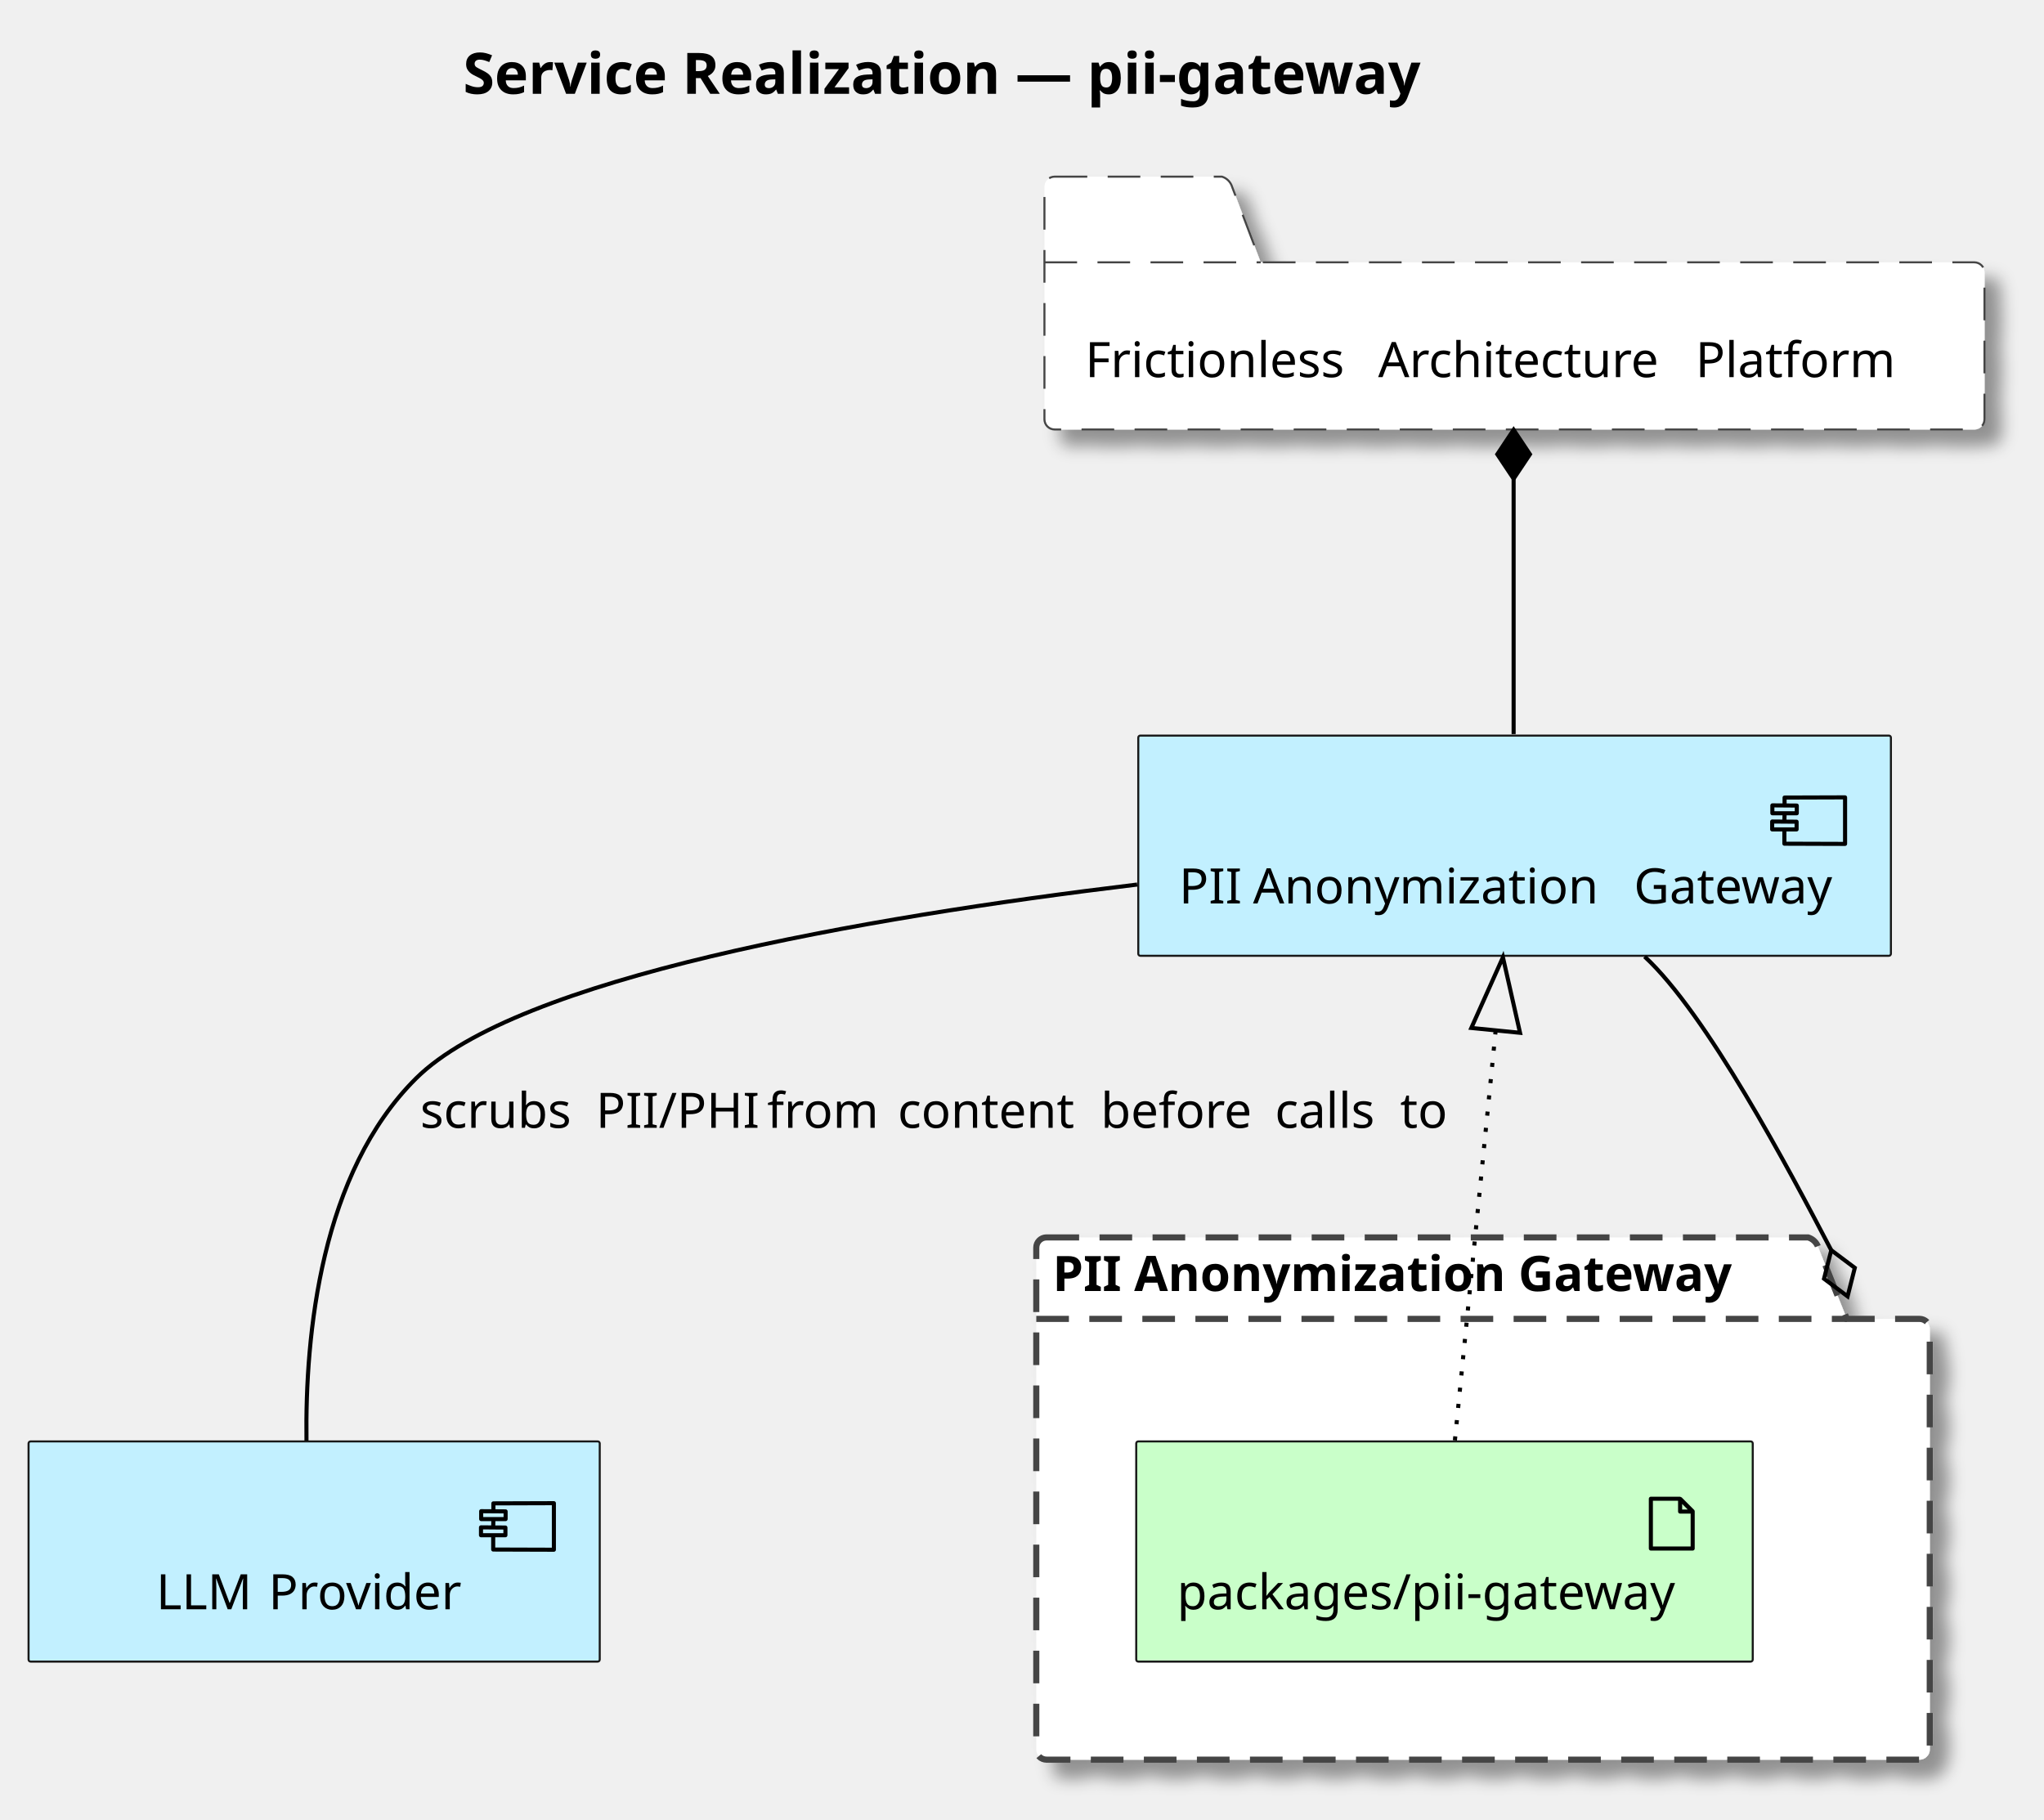
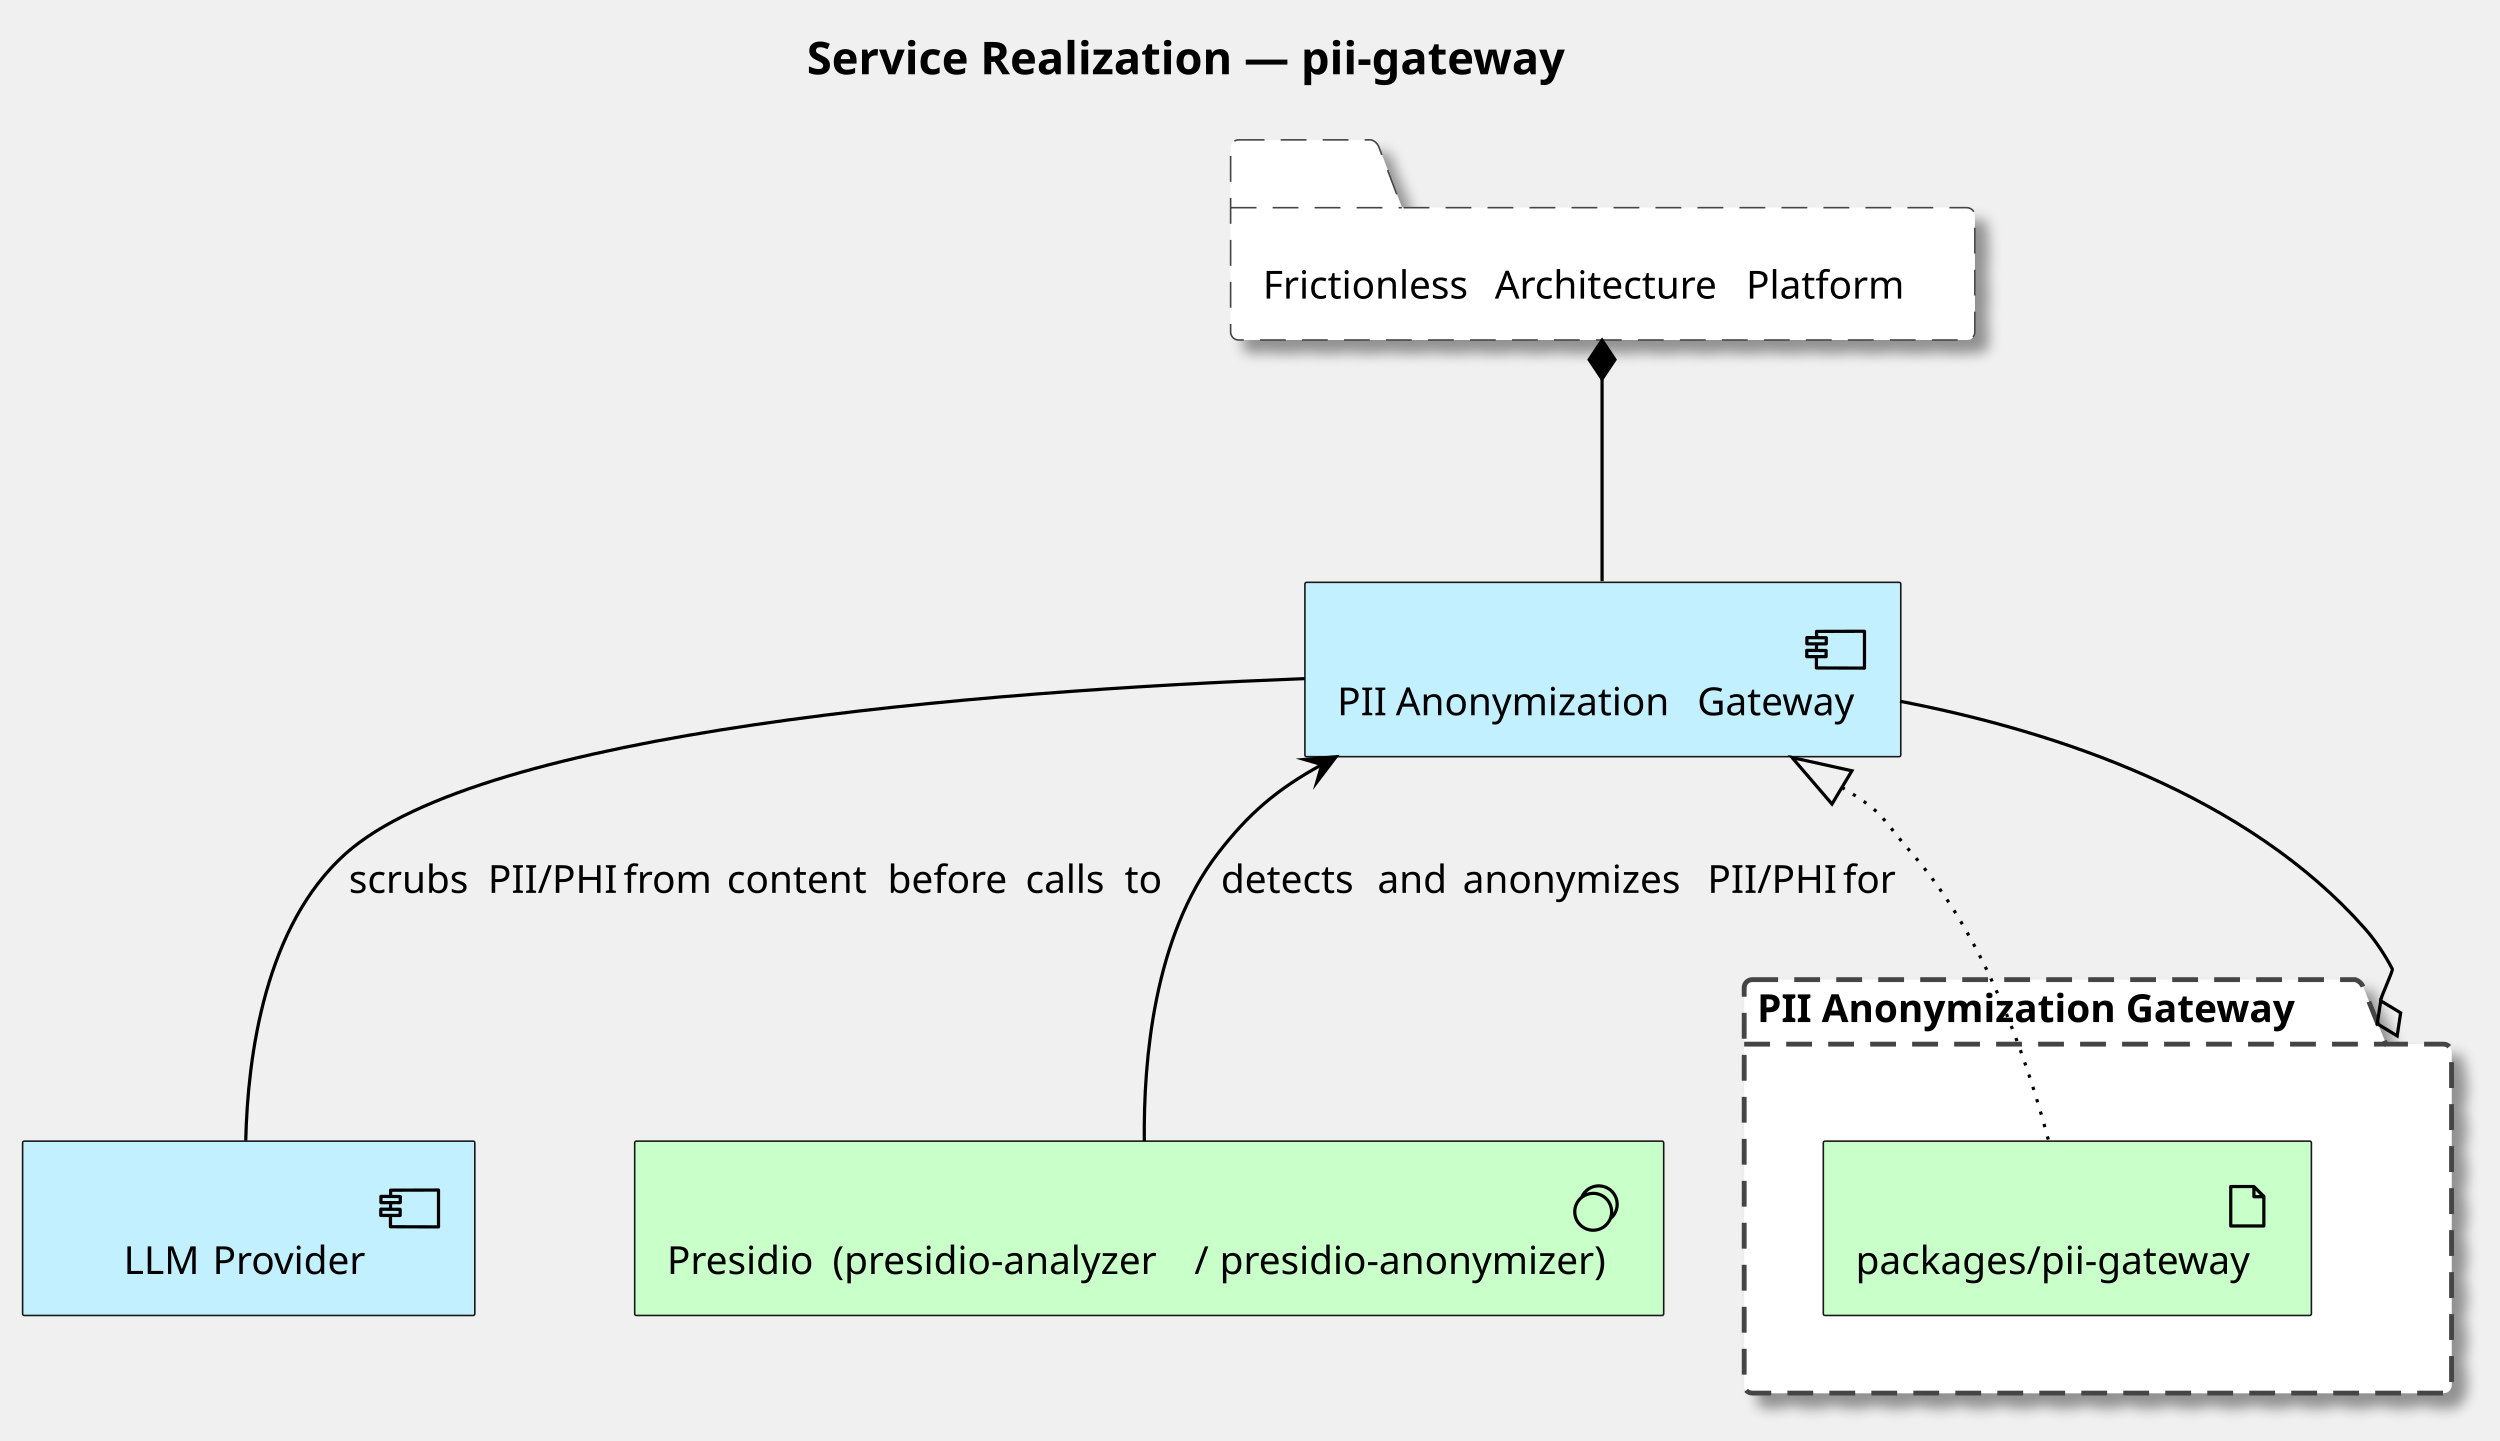
- <svg xmlns="http://www.w3.org/2000/svg" version="1.1" data-diagram-type="DESCRIPTION" style="width:501px;height:446px;background:#FFFFFF;" width="501px" height="446px" viewBox="0 0 501 446" zoomAndPan="magnify" preserveAspectRatio="none" contentStyleType="text/css">
+ <svg xmlns="http://www.w3.org/2000/svg" version="1.1" data-diagram-type="DESCRIPTION" style="width:774px;height:446px;background:#FFFFFF;" width="774px" height="446px" viewBox="0 0 774 446" zoomAndPan="magnify" preserveAspectRatio="none" contentStyleType="text/css">
  <defs>
-     <filter id="f16qbu3liahmmj" x="-1" y="-1" width="300%" height="300%">
+     <filter id="fdrfy7r22nrsd" x="-1" y="-1" width="300%" height="300%">
      <feGaussianBlur result="blurOut" stdDeviation="2" />
      <feColorMatrix type="matrix" in="blurOut" result="blurOut2" values="0 0 0 0 0 0 0 0 0 0 0 0 0 0 0 0 0 0 .4 0" />
      <feOffset result="blurOut3" in="blurOut2" dx="4" dy="4" />
      <feBlend in="SourceGraphic" in2="blurOut3" mode="normal" />
    </filter>
  </defs>
  <g font-family="sans-serif" lengthAdjust="spacing">
    <g class="title" data-source-line="4">
-       <text x="113.503" y="22.995" fill="#000" font-size="14" textLength="267.408" font-weight="700">Service Realization — pii-gateway</text>
+       <text x="249.796" y="22.995" fill="#000" font-size="14" textLength="267.408" font-weight="700">Service Realization — pii-gateway</text>
    </g>
-     <g class="cluster" data-qualified-name="e_id0305c87937d55f" id="ent0004" data-source-line="340">
-       <path d="M256.5,303.297 L443.184,303.297 A3.75,3.75 0 0 1 445.684,305.797 L452.684,323.266 L470.5,323.266 A2.5,2.5 0 0 1 473,325.766 L473,428.797 A2.5,2.5 0 0 1 470.5,431.297 L256.5,431.297 A2.5,2.5 0 0 1 254,428.797 L254,305.797 A2.5,2.5 0 0 1 256.5,303.297" style="stroke:#444;stroke-width:1.5;stroke-dasharray:8,5;" fill="#FFF" filter="url(#f16qbu3liahmmj)" />
-       <line x1="254" y1="323.266" x2="452.684" y2="323.266" style="stroke:#444;stroke-width:1.5;stroke-dasharray:8,5;" />
-       <text x="258" y="316.436" fill="#000" font-size="12" textLength="185.684" font-weight="700" font-family="Verdana">PII Anonymization Gateway</text>
+     <g class="cluster" data-qualified-name="e_id0305c87937d55f" id="ent0005" data-source-line="340">
+       <path d="M542.5,303.297 L729.184,303.297 A3.75,3.75 0 0 1 731.684,305.797 L738.684,323.266 L756.5,323.266 A2.5,2.5 0 0 1 759,325.766 L759,428.797 A2.5,2.5 0 0 1 756.5,431.297 L542.5,431.297 A2.5,2.5 0 0 1 540,428.797 L540,305.797 A2.5,2.5 0 0 1 542.5,303.297" style="stroke:#444;stroke-width:1.5;stroke-dasharray:8,5;" fill="#FFF" filter="url(#fdrfy7r22nrsd)" />
+       <line x1="540" y1="323.266" x2="738.684" y2="323.266" style="stroke:#444;stroke-width:1.5;stroke-dasharray:8,5;" />
+       <text x="544" y="316.436" fill="#000" font-size="12" textLength="185.684" font-weight="700" font-family="Verdana">PII Anonymization Gateway</text>
    </g>
-     <g class="entity" data-qualified-name="e_id0305c87937d55f.e_id8b34f5f03beb50" id="ent0005" data-source-line="247">
-       <rect x="278.5" y="353.297" width="151.109" height="53.969" fill="#C9FFC9" style="stroke:#181818;stroke-width:0.5;" rx="0.5" ry="0.5" />
-       <path d="M404.639,366.847 A0.5,0.5 0 0 0 404.139,367.347 L404.139,379.556 A0.5,0.5 0 0 0 404.639,380.056 L414.887,380.056 A0.5,0.5 0 0 0 415.387,379.556 L415.387,370.429 A0.5,0.5 0 0 0 415.241,370.076 L412.161,366.994 A0.5,0.5 0 0 0 412.034,366.968 A0.5,0.5 0 0 0 411.741,366.847 M405.139,367.847 L411.307,367.847 L411.307,370.496 A0.5,0.5 0 0 0 411.807,370.995 L414.387,370.995 L414.387,379.056 L405.139,379.056 M412.307,368.62 L413.68,369.996 L412.307,369.996" fill="#000" />
-       <text x="288.5" y="394.436" fill="#000" font-size="12" textLength="131.109" font-family="Verdana">packages/pii-gateway</text>
+     <g class="entity" data-qualified-name="e_id0305c87937d55f.e_id8b34f5f03beb50" id="ent0006" data-source-line="247">
+       <rect x="564.5" y="353.297" width="151.109" height="53.969" fill="#C9FFC9" style="stroke:#181818;stroke-width:0.5;" rx="0.5" ry="0.5" />
+       <path d="M690.639,366.847 A0.5,0.5 0 0 0 690.139,367.347 L690.139,379.556 A0.5,0.5 0 0 0 690.639,380.056 L700.887,380.056 A0.5,0.5 0 0 0 701.387,379.556 L701.387,370.429 A0.5,0.5 0 0 0 701.241,370.076 L698.161,366.994 A0.5,0.5 0 0 0 698.034,366.968 A0.5,0.5 0 0 0 697.741,366.847 M691.139,367.847 L697.307,367.847 L697.307,370.496 A0.5,0.5 0 0 0 697.807,370.995 L700.387,370.995 L700.387,379.056 L691.139,379.056 M698.307,368.62 L699.68,369.996 L698.307,369.996" fill="#000" />
+       <text x="574.5" y="394.436" fill="#000" font-size="12" textLength="131.109" font-family="Verdana">packages/pii-gateway</text>
    </g>
    <g class="entity" data-qualified-name="e_id54dd4701dbf151" id="ent0001" data-source-line="340">
-       <path d="M258.5,43.297 L299.5,43.297 A3.75,3.75 0 0 1 302,45.797 L309,64.297 L483.914,64.297 A2.5,2.5 0 0 1 486.414,66.797 L486.414,102.766 A2.5,2.5 0 0 1 483.914,105.266 L258.5,105.266 A2.5,2.5 0 0 1 256,102.766 L256,45.797 A2.5,2.5 0 0 1 258.5,43.297" style="stroke:#444;stroke-width:0.5;stroke-dasharray:8,5;" fill="#FFF" filter="url(#f16qbu3liahmmj)" />
-       <line x1="256" y1="64.297" x2="309" y2="64.297" style="stroke:#444;stroke-width:0.5;stroke-dasharray:8,5;" />
-       <text x="266" y="92.436" fill="#000" font-size="12" textLength="67.975" font-family="Verdana">Frictionless</text>
-       <text x="333.975" y="92.436" fill="#000" font-size="12" font-family="Verdana"> </text>
-       <text x="337.789" y="92.436" fill="#000" font-size="12" textLength="73.992" font-family="Verdana">Architecture</text>
-       <text x="411.781" y="92.436" fill="#000" font-size="12" font-family="Verdana"> </text>
-       <text x="415.596" y="92.436" fill="#000" font-size="12" textLength="50.818" font-family="Verdana">Platform</text>
+       <path d="M383.5,43.297 L424.5,43.297 A3.75,3.75 0 0 1 427,45.797 L434,64.297 L608.914,64.297 A2.5,2.5 0 0 1 611.414,66.797 L611.414,102.766 A2.5,2.5 0 0 1 608.914,105.266 L383.5,105.266 A2.5,2.5 0 0 1 381,102.766 L381,45.797 A2.5,2.5 0 0 1 383.5,43.297" style="stroke:#444;stroke-width:0.5;stroke-dasharray:8,5;" fill="#FFF" filter="url(#fdrfy7r22nrsd)" />
+       <line x1="381" y1="64.297" x2="434" y2="64.297" style="stroke:#444;stroke-width:0.5;stroke-dasharray:8,5;" />
+       <text x="391" y="92.436" fill="#000" font-size="12" textLength="67.975" font-family="Verdana">Frictionless</text>
+       <text x="458.975" y="92.436" fill="#000" font-size="12" font-family="Verdana"> </text>
+       <text x="462.789" y="92.436" fill="#000" font-size="12" textLength="73.992" font-family="Verdana">Architecture</text>
+       <text x="536.781" y="92.436" fill="#000" font-size="12" font-family="Verdana"> </text>
+       <text x="540.596" y="92.436" fill="#000" font-size="12" textLength="50.818" font-family="Verdana">Platform</text>
    </g>
    <g class="entity" data-qualified-name="e_idc7fc80ba220752" id="ent0002" data-source-line="167">
-       <rect x="279" y="180.297" width="184.479" height="53.969" fill="#C2F0FF" style="stroke:#181818;stroke-width:0.5;" rx="0.5" ry="0.5" />
-       <path d="M452.239,194.936 L437.413,194.983 A0.5,0.5 0 0 0 436.913,195.483 L436.913,196.92 L434.425,196.901 A0.5,0.5 0 0 0 433.92,197.401 L433.92,199.336 A0.5,0.5 0 0 0 434.42,199.836 L436.901,199.836 L436.877,200.879 L434.378,200.859 A0.5,0.5 0 0 0 433.874,201.36 L433.874,203.295 A0.5,0.5 0 0 0 434.373,203.795 L436.866,203.795 L436.866,206.797 A0.5,0.5 0 0 0 437.366,207.297 L452.239,207.344 A0.5,0.5 0 0 0 452.741,206.844 L452.741,195.436 A0.5,0.5 0 0 0 452.239,194.936 M451.74,195.938 L451.74,206.342 L437.865,206.299 L437.865,203.795 L440.36,203.795 A0.5,0.5 0 0 0 440.859,203.295 L440.859,201.407 A0.5,0.5 0 0 0 440.363,200.907 L437.877,200.887 L437.901,199.836 L440.406,199.836 A0.5,0.5 0 0 0 440.906,199.336 L440.906,197.447 A0.5,0.5 0 0 0 440.41,196.948 L437.912,196.928 L437.912,195.981 M434.92,197.905 L439.907,197.943 L439.907,198.836 L434.92,198.836 M434.873,201.864 L439.86,201.903 L439.86,202.795 L434.873,202.795" fill="#000" />
-       <text x="289" y="221.436" fill="#000" font-size="12" textLength="14.314" font-family="Verdana">PII</text>
-       <text x="303.314" y="221.436" fill="#000" font-size="12" font-family="Verdana"> </text>
-       <text x="307.129" y="221.436" fill="#000" font-size="12" textLength="89.525" font-family="Verdana">Anonymization</text>
-       <text x="396.654" y="221.436" fill="#000" font-size="12" font-family="Verdana"> </text>
-       <text x="400.469" y="221.436" fill="#000" font-size="12" textLength="53.01" font-family="Verdana">Gateway</text>
+       <rect x="404" y="180.297" width="184.479" height="53.969" fill="#C2F0FF" style="stroke:#181818;stroke-width:0.5;" rx="0.5" ry="0.5" />
+       <path d="M577.239,194.936 L562.413,194.983 A0.5,0.5 0 0 0 561.913,195.483 L561.913,196.92 L559.425,196.901 A0.5,0.5 0 0 0 558.92,197.401 L558.92,199.336 A0.5,0.5 0 0 0 559.42,199.836 L561.901,199.836 L561.877,200.879 L559.378,200.859 A0.5,0.5 0 0 0 558.874,201.36 L558.874,203.295 A0.5,0.5 0 0 0 559.373,203.795 L561.866,203.795 L561.866,206.797 A0.5,0.5 0 0 0 562.366,207.297 L577.239,207.344 A0.5,0.5 0 0 0 577.741,206.844 L577.741,195.436 A0.5,0.5 0 0 0 577.239,194.936 M576.74,195.938 L576.74,206.342 L562.865,206.299 L562.865,203.795 L565.36,203.795 A0.5,0.5 0 0 0 565.859,203.295 L565.859,201.407 A0.5,0.5 0 0 0 565.363,200.907 L562.877,200.887 L562.901,199.836 L565.406,199.836 A0.5,0.5 0 0 0 565.906,199.336 L565.906,197.447 A0.5,0.5 0 0 0 565.41,196.948 L562.912,196.928 L562.912,195.981 M559.92,197.905 L564.907,197.943 L564.907,198.836 L559.92,198.836 M559.873,201.864 L564.86,201.903 L564.86,202.795 L559.873,202.795" fill="#000" />
+       <text x="414" y="221.436" fill="#000" font-size="12" textLength="14.314" font-family="Verdana">PII</text>
+       <text x="428.314" y="221.436" fill="#000" font-size="12" font-family="Verdana"> </text>
+       <text x="432.129" y="221.436" fill="#000" font-size="12" textLength="89.525" font-family="Verdana">Anonymization</text>
+       <text x="521.654" y="221.436" fill="#000" font-size="12" font-family="Verdana"> </text>
+       <text x="525.469" y="221.436" fill="#000" font-size="12" textLength="53.01" font-family="Verdana">Gateway</text>
    </g>
    <g class="entity" data-qualified-name="e_id2610ae0cc2cc50" id="ent0003" data-source-line="167">
      <rect x="7" y="353.297" width="140" height="53.969" fill="#C2F0FF" style="stroke:#181818;stroke-width:0.5;" rx="0.5" ry="0.5" />
      <path d="M135.76,367.936 L120.934,367.983 A0.5,0.5 0 0 0 120.434,368.483 L120.434,369.92 L117.946,369.901 A0.5,0.5 0 0 0 117.442,370.401 L117.442,372.336 A0.5,0.5 0 0 0 117.942,372.836 L120.422,372.836 L120.399,373.879 L117.899,373.859 A0.5,0.5 0 0 0 117.395,374.36 L117.395,376.295 A0.5,0.5 0 0 0 117.895,376.795 L120.387,376.795 L120.387,379.797 A0.5,0.5 0 0 0 120.888,380.297 L135.761,380.344 A0.5,0.5 0 0 0 136.262,379.844 L136.262,368.436 A0.5,0.5 0 0 0 135.761,367.936 M135.262,368.938 L135.262,379.342 L121.387,379.299 L121.387,376.795 L123.881,376.795 A0.5,0.5 0 0 0 124.381,376.295 L124.381,374.407 A0.5,0.5 0 0 0 123.885,373.907 L121.399,373.887 L121.422,372.836 L123.928,372.836 A0.5,0.5 0 0 0 124.428,372.336 L124.428,370.447 A0.5,0.5 0 0 0 123.932,369.948 L121.434,369.928 L121.434,368.981 M118.442,370.905 L123.428,370.943 L123.428,371.836 L118.442,371.836 M118.395,374.864 L123.381,374.903 L123.381,375.795 L118.395,375.795" fill="#000" />
      <text x="38.29" y="394.436" fill="#000" font-size="12" textLength="23.725" font-family="Verdana">LLM</text>
      <text x="62.015" y="394.436" fill="#000" font-size="12" font-family="Verdana"> </text>
      <text x="65.829" y="394.436" fill="#000" font-size="12" textLength="49.881" font-family="Verdana">Provider</text>
    </g>
-     <g class="link" data-entity-1="ent0001" data-entity-2="ent0002" id="lnk6" data-source-line="349" data-link-type="composition">
-       <path d="M371,117.347 C371,139.857 371,158.367 371,179.927" style="stroke:#000;stroke-width:1;" fill="none" id="e_id54dd4701dbf151-backto-e_idc7fc80ba220752" />
-       <polygon points="371,105.347,367,111.347,371,117.347,375,111.347,371,105.347" fill="#000" style="stroke:#000;stroke-width:1;stroke-linejoin:miter;stroke-miterlimit:10;" />
-       <text x="372" y="147.436" fill="#000" font-size="12" font-family="Verdana"> </text>
+     <g class="entity" data-qualified-name="e_idd46328fd3f165d" id="ent0004" data-source-line="210">
+       <rect x="196.5" y="353.297" width="318.576" height="53.969" fill="#C9FFC9" style="stroke:#181818;stroke-width:0.5;" rx="0.5" ry="0.5" />
+       <path d="M495.066,366.647 C492.541,366.609 490.247,368.106 489.26,370.418 C487.886,371.574 487.02,373.313 487.043,375.245 C487.084,378.664 489.897,381.416 493.316,381.381 C495.848,381.355 498.016,379.808 498.959,377.618 A0.5,0.5 0 0 0 498.97,377.608 C500.952,375.94 501.691,373.212 500.822,370.772 C499.953,368.332 497.656,366.686 495.066,366.647 M495.051,367.647 C497.226,367.68 499.149,369.058 499.879,371.108 C500.409,372.597 500.228,374.209 499.451,375.517 C499.458,375.385 499.462,375.252 499.46,375.118 C499.431,371.698 496.628,368.938 493.209,368.961 A0.5,0.5 0 0 0 493.189,368.969 A0.5,0.5 0 0 0 493.167,368.961 C492.453,368.971 491.768,369.102 491.131,369.334 C492.117,368.259 493.532,367.624 495.05,367.647 M493.199,369.954 A0.5,0.5 0 0 0 493.217,369.962 C496.096,369.942 498.436,372.248 498.461,375.128 C498.485,378.007 496.184,380.352 493.304,380.382 C490.425,380.411 488.077,378.113 488.043,375.233 C488.024,373.645 488.713,372.217 489.818,371.249 A0.5,0.5 0 0 0 490.083,371.031 C490.942,370.374 492.014,369.978 493.181,369.962 A0.5,0.5 0 0 0 493.199,369.954" fill="#000" />
+       <text x="206.5" y="394.436" fill="#000" font-size="12" textLength="47.432" font-family="Verdana">Presidio</text>
+       <text x="253.932" y="394.436" fill="#000" font-size="12" font-family="Verdana"> </text>
+       <text x="257.746" y="394.436" fill="#000" font-size="12" textLength="108.188" font-family="Verdana">(presidio-analyzer</text>
+       <text x="365.934" y="394.436" fill="#000" font-size="12" font-family="Verdana"> </text>
+       <text x="369.748" y="394.436" fill="#000" font-size="12" font-family="Verdana">/</text>
+       <text x="373.791" y="394.436" fill="#000" font-size="12" font-family="Verdana"> </text>
+       <text x="377.605" y="394.436" fill="#000" font-size="12" textLength="127.471" font-family="Verdana">presidio-anonymizer)</text>
    </g>
-     <g class="link" data-entity-1="ent0002" data-entity-2="ent0003" id="lnk7" data-source-line="349" data-link-type="association">
-       <path d="M278.73,216.807 C211.04,224.967 126.77,239.737 102,264.297 C78.64,287.457 74.77,326.967 75.12,353.107" style="stroke:#000;stroke-width:1;" fill="none" id="e_idc7fc80ba220752-e_id2610ae0cc2cc50" />
-       <text x="103" y="276.436" fill="#000" font-size="12" textLength="39.258" font-family="Verdana">scrubs</text>
-       <text x="142.258" y="276.436" fill="#000" font-size="12" font-family="Verdana"> </text>
-       <text x="146.072" y="276.436" fill="#000" font-size="12" textLength="38.156" font-family="Verdana">PII/PHI</text>
-       <text x="184.229" y="276.436" fill="#000" font-size="12" font-family="Verdana"> </text>
-       <text x="188.043" y="276.436" fill="#000" font-size="12" textLength="28.189" font-family="Verdana">from</text>
-       <text x="216.232" y="276.436" fill="#000" font-size="12" font-family="Verdana"> </text>
-       <text x="220.047" y="276.436" fill="#000" font-size="12" textLength="45.943" font-family="Verdana">content</text>
-       <text x="265.99" y="276.436" fill="#000" font-size="12" font-family="Verdana"> </text>
-       <text x="269.805" y="276.436" fill="#000" font-size="12" textLength="38.883" font-family="Verdana">before</text>
-       <text x="308.688" y="276.436" fill="#000" font-size="12" font-family="Verdana"> </text>
-       <text x="312.502" y="276.436" fill="#000" font-size="12" textLength="26.871" font-family="Verdana">calls</text>
-       <text x="339.373" y="276.436" fill="#000" font-size="12" font-family="Verdana"> </text>
-       <text x="343.188" y="276.436" fill="#000" font-size="12" textLength="12.047" font-family="Verdana">to</text>
+     <g class="link" data-entity-1="ent0001" data-entity-2="ent0002" id="lnk7" data-source-line="349" data-link-type="composition">
+       <path d="M496,117.347 C496,139.857 496,158.367 496,179.927" style="stroke:#000;stroke-width:1;" fill="none" id="e_id54dd4701dbf151-backto-e_idc7fc80ba220752" />
+       <polygon points="496,105.347,492,111.347,496,117.347,500,111.347,496,105.347" fill="#000" style="stroke:#000;stroke-width:1;stroke-linejoin:miter;stroke-miterlimit:10;" />
+       <text x="497" y="147.436" fill="#000" font-size="12" font-family="Verdana"> </text>
    </g>
-     <g class="link" data-entity-1="ent0002" data-entity-2="ent0005" id="lnk9" data-source-line="349" data-link-type="extension">
-       <path d="M366.602,252.549 C363.402,284.779 359.79,321.087 356.59,353.207" style="stroke:#000;stroke-width:1;stroke-dasharray:1,3;" fill="none" id="e_idc7fc80ba220752-backto-e_id8b34f5f03beb50" />
-       <polygon points="368.38,234.637,360.631,251.956,372.572,253.142,368.38,234.637" fill="none" style="stroke:#000;stroke-width:1;stroke-linejoin:miter;stroke-miterlimit:10;" />
-       <text x="366" y="276.436" fill="#000" font-size="12" font-family="Verdana"> </text>
+     <g class="link" data-entity-1="ent0002" data-entity-2="ent0003" id="lnk8" data-source-line="349" data-link-type="association">
+       <path d="M403.95,210.097 C302.99,213.997 149.61,226.217 107,264.297 C82.08,286.567 76.68,326.707 76.08,353.177" style="stroke:#000;stroke-width:1;" fill="none" id="e_idc7fc80ba220752-e_id2610ae0cc2cc50" />
+       <text x="108" y="276.436" fill="#000" font-size="12" textLength="39.258" font-family="Verdana">scrubs</text>
+       <text x="147.258" y="276.436" fill="#000" font-size="12" font-family="Verdana"> </text>
+       <text x="151.072" y="276.436" fill="#000" font-size="12" textLength="38.156" font-family="Verdana">PII/PHI</text>
+       <text x="189.229" y="276.436" fill="#000" font-size="12" font-family="Verdana"> </text>
+       <text x="193.043" y="276.436" fill="#000" font-size="12" textLength="28.189" font-family="Verdana">from</text>
+       <text x="221.232" y="276.436" fill="#000" font-size="12" font-family="Verdana"> </text>
+       <text x="225.047" y="276.436" fill="#000" font-size="12" textLength="45.943" font-family="Verdana">content</text>
+       <text x="270.99" y="276.436" fill="#000" font-size="12" font-family="Verdana"> </text>
+       <text x="274.805" y="276.436" fill="#000" font-size="12" textLength="38.883" font-family="Verdana">before</text>
+       <text x="313.688" y="276.436" fill="#000" font-size="12" font-family="Verdana"> </text>
+       <text x="317.502" y="276.436" fill="#000" font-size="12" textLength="26.871" font-family="Verdana">calls</text>
+       <text x="344.373" y="276.436" fill="#000" font-size="12" font-family="Verdana"> </text>
+       <text x="348.188" y="276.436" fill="#000" font-size="12" textLength="12.047" font-family="Verdana">to</text>
    </g>
-     <g class="link" data-entity-1="ent0004" data-entity-2="ent0002" id="lnk10" data-source-line="349" data-link-type="aggregation">
-       <path d="M448.855,306.433 C438.345,286.323 418.35,248.567 403.11,234.467" style="stroke:#000;stroke-width:1;" fill="none" id="e_id0305c87937d55f-backto-e_idc7fc80ba220752" />
-       <polygon points="452.857,317.746,454.627,310.755,448.855,306.433,447.085,313.423,452.857,317.746" fill="none" style="stroke:#000;stroke-width:1;stroke-linejoin:miter;stroke-miterlimit:10;" />
-       <text x="441" y="276.436" fill="#000" font-size="12" font-family="Verdana"> </text>
+     <g class="link" data-entity-1="ent0002" data-entity-2="ent0006" id="lnk10" data-source-line="349" data-link-type="extension">
+       <path d="M570.262,243.786 C583.752,251.866 581.71,252.537 592,264.297 C614.52,290.017 627.52,327.797 634.18,352.947" style="stroke:#000;stroke-width:1;stroke-dasharray:1,3;" fill="none" id="e_idc7fc80ba220752-backto-e_id8b34f5f03beb50" />
+       <polygon points="554.82,234.537,567.179,248.933,573.345,238.639,554.82,234.537" fill="none" style="stroke:#000;stroke-width:1;stroke-linejoin:miter;stroke-miterlimit:10;" />
+       <text x="603" y="276.436" fill="#000" font-size="12" font-family="Verdana"> </text>
+     </g>
+     <g class="link" data-entity-1="ent0002" data-entity-2="ent0004" id="lnk12" data-source-line="349" data-link-type="dependency">
+       <path d="M409.27,236.708 C395.3,244.398 386.61,251.807 377,264.297 C357.32,289.877 353.99,328.037 354.28,353.297" style="stroke:#000;stroke-width:1;" fill="none" id="e_idc7fc80ba220752-backto-e_idd46328fd3f165d" />
+       <polygon points="413.65,234.297,403.837,235.133,409.27,236.708,407.695,242.141,413.65,234.297" fill="#000" style="stroke:#000;stroke-width:1;stroke-linejoin:miter;stroke-miterlimit:10;" />
+       <text x="378" y="276.436" fill="#000" font-size="12" textLength="44.643" font-family="Verdana">detects</text>
+       <text x="422.643" y="276.436" fill="#000" font-size="12" font-family="Verdana"> </text>
+       <text x="426.457" y="276.436" fill="#000" font-size="12" textLength="22.576" font-family="Verdana">and</text>
+       <text x="449.033" y="276.436" fill="#000" font-size="12" font-family="Verdana"> </text>
+       <text x="452.848" y="276.436" fill="#000" font-size="12" textLength="71.965" font-family="Verdana">anonymizes</text>
+       <text x="524.813" y="276.436" fill="#000" font-size="12" font-family="Verdana"> </text>
+       <text x="528.627" y="276.436" fill="#000" font-size="12" textLength="38.156" font-family="Verdana">PII/PHI</text>
+       <text x="566.783" y="276.436" fill="#000" font-size="12" font-family="Verdana"> </text>
+       <text x="570.598" y="276.436" fill="#000" font-size="12" textLength="16.5" font-family="Verdana">for</text>
+     </g>
+     <g class="link" data-entity-1="ent0005" data-entity-2="ent0002" id="lnk13" data-source-line="349" data-link-type="aggregation">
+       <path d="M737.078,309.844 C736.793,309.264 740.958,300.569 740.659,299.998 C738.268,295.429 735.41,291.139 732,287.297 C695.73,246.417 637.68,226.647 588.23,217.107" style="stroke:#000;stroke-width:1;" fill="none" id="e_id0305c87937d55f-backto-e_idc7fc80ba220752" />
+       <polygon points="742.162,320.713,743.243,313.584,737.078,309.844,735.997,316.973,742.162,320.713" fill="none" style="stroke:#000;stroke-width:1;stroke-linejoin:miter;stroke-miterlimit:10;" />
+       <text x="723" y="276.436" fill="#000" font-size="12" font-family="Verdana"> </text>
    </g>
  </g>
</svg>
